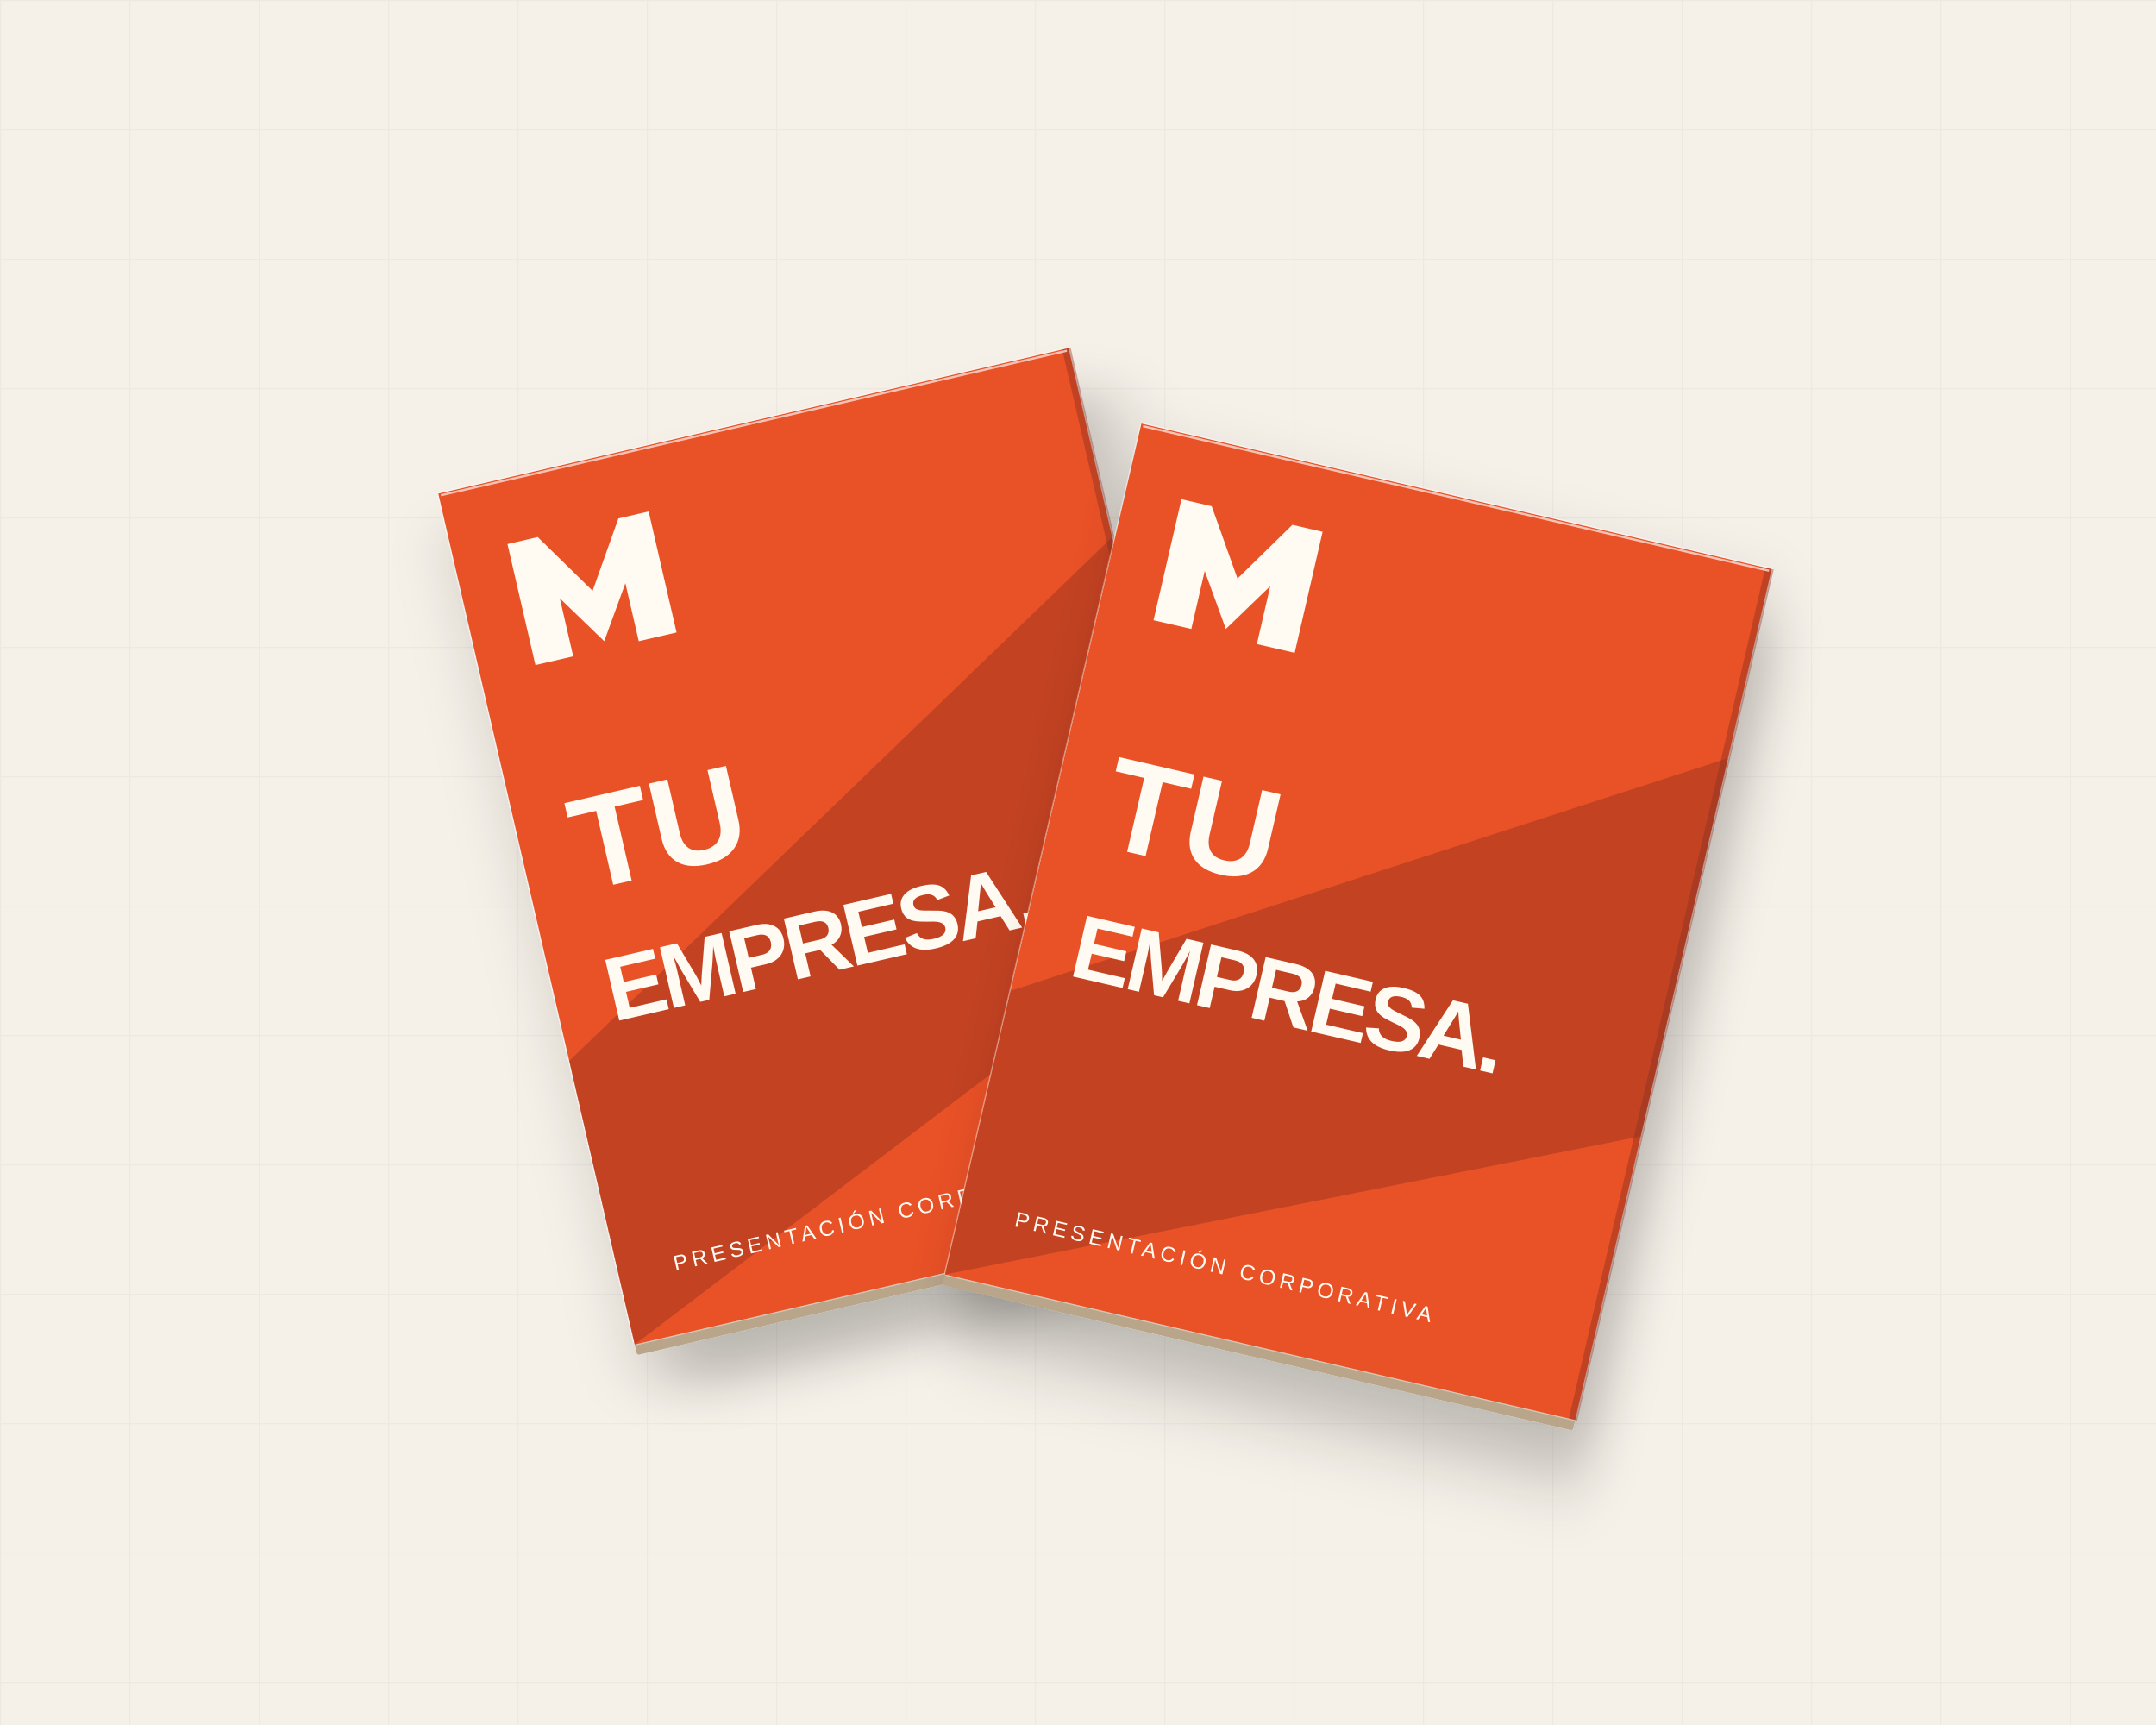
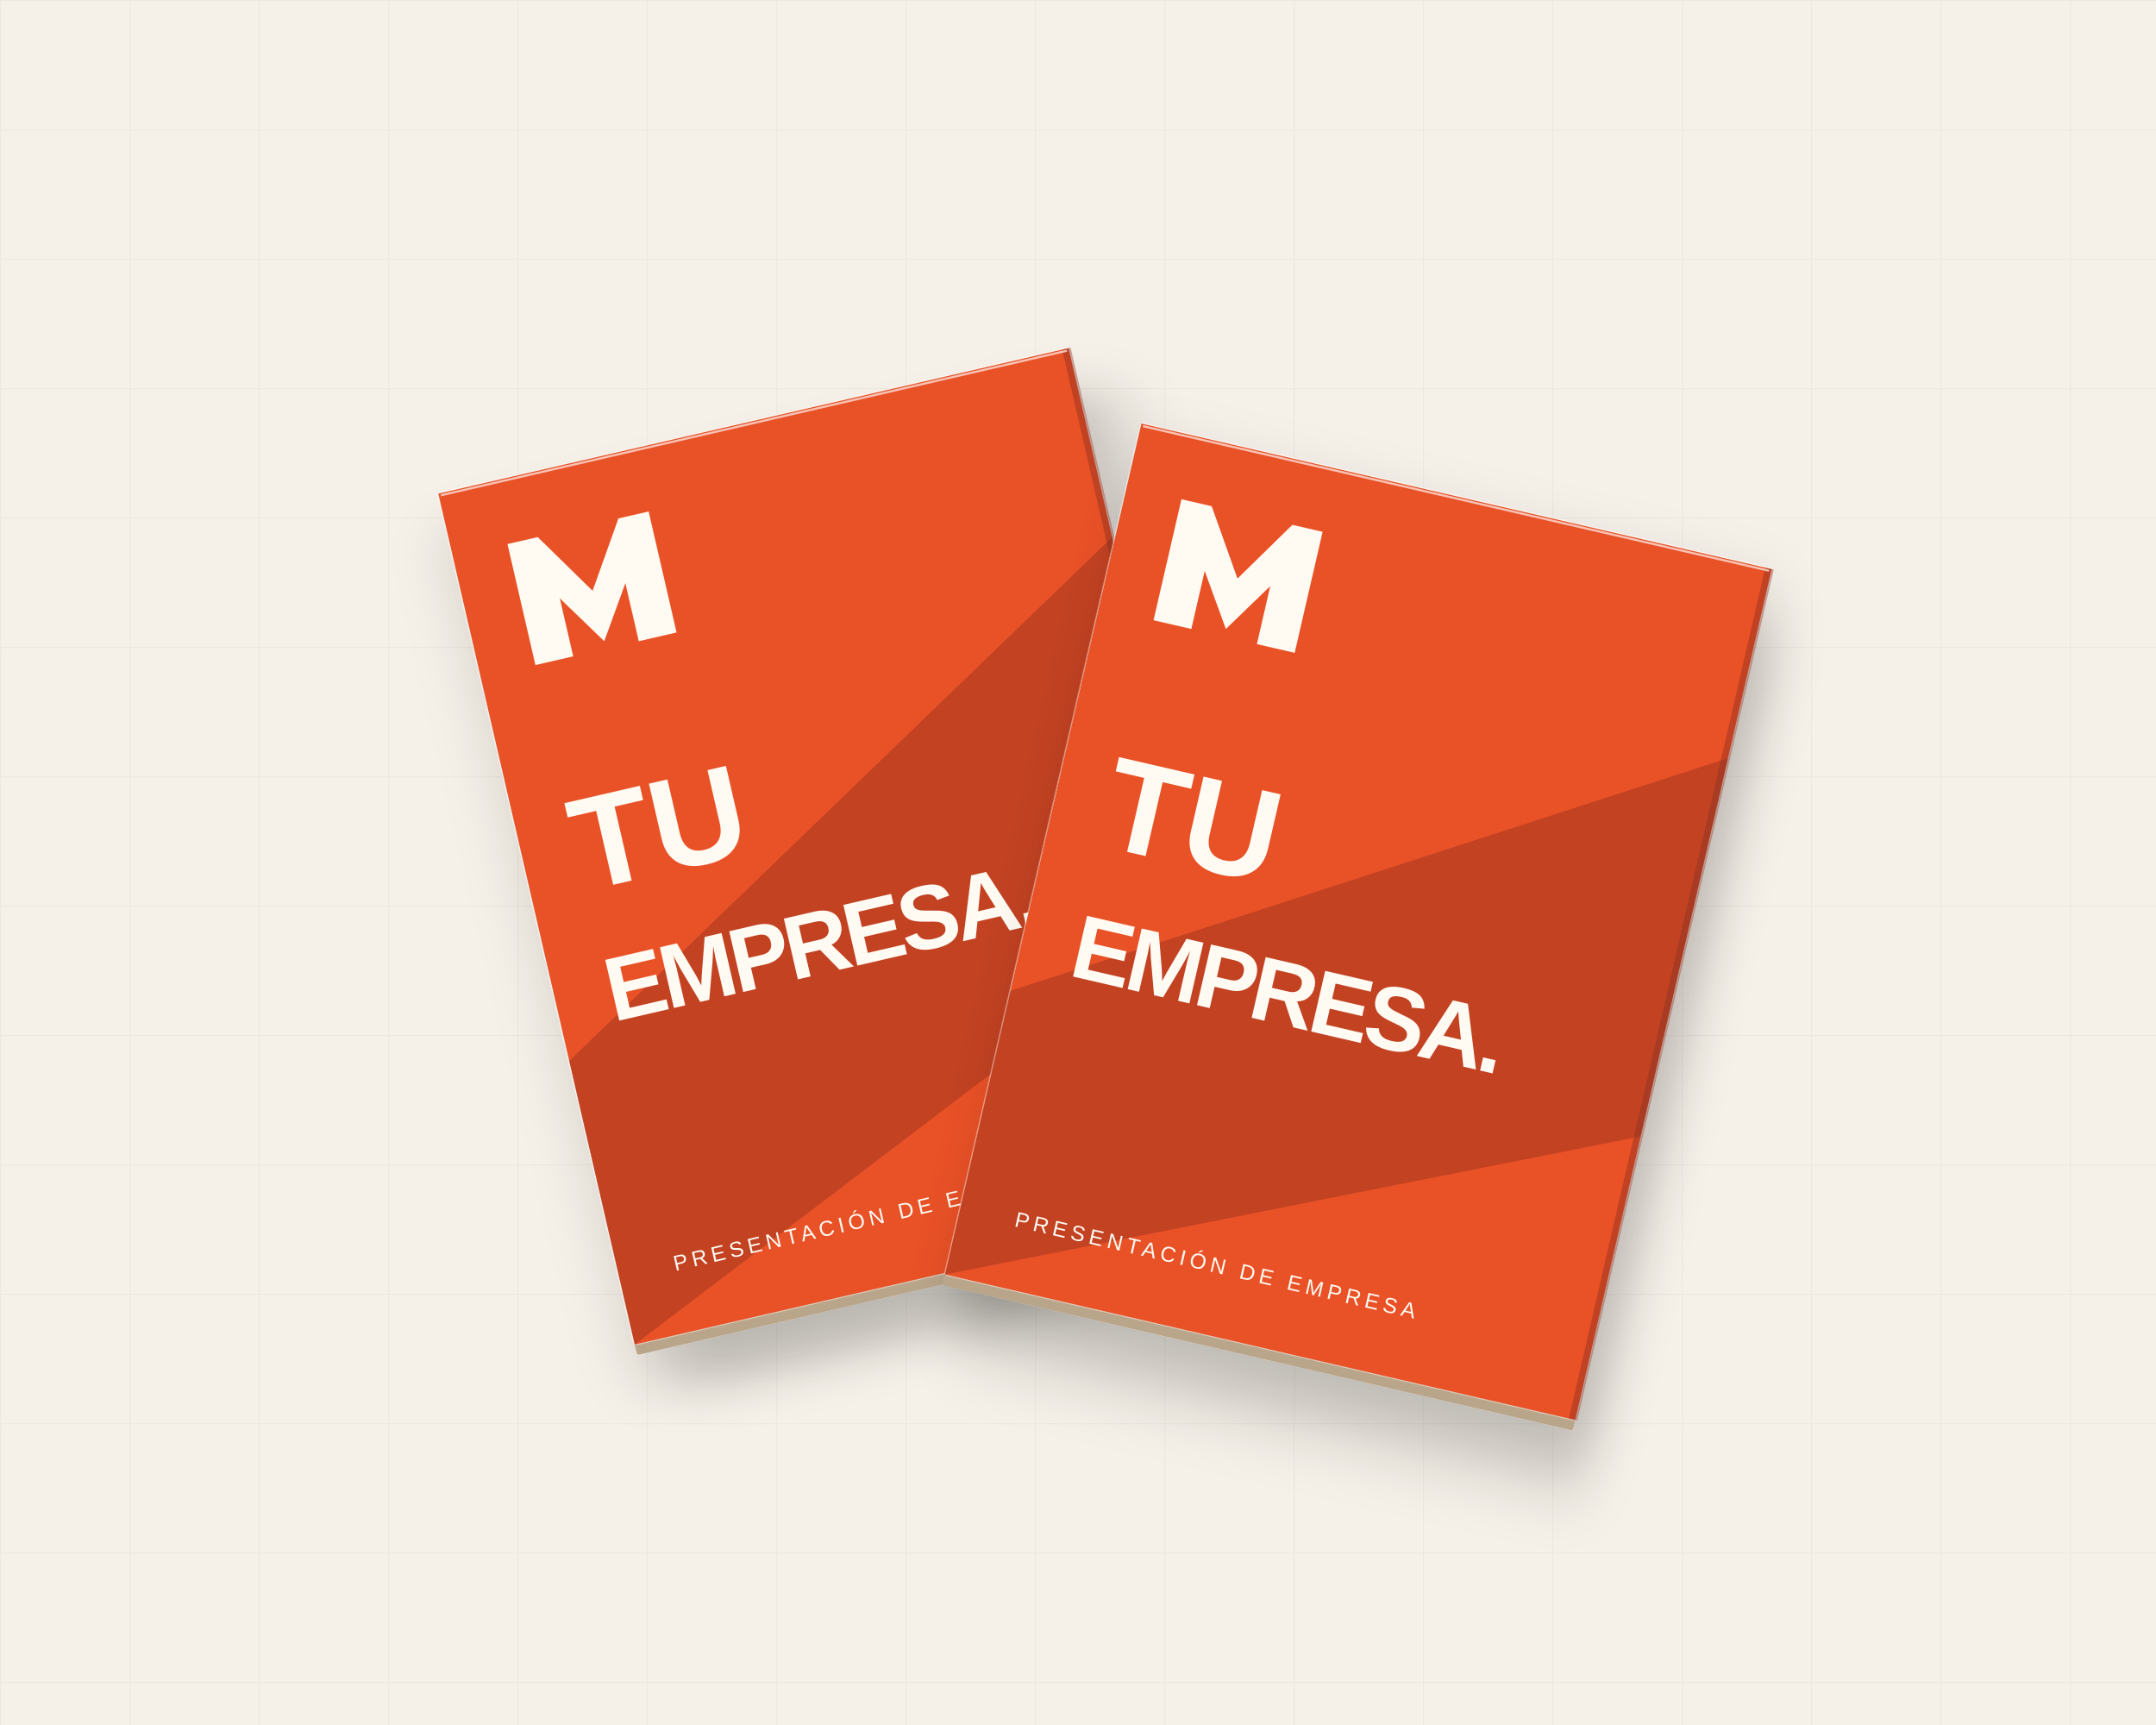
<svg xmlns="http://www.w3.org/2000/svg" viewBox="0 0 1000 800" fill="none" role="img">
  <defs>
    <linearGradient id="paper" x1="0" y1="0" x2="1" y2="1">
      <stop stop-color="#fffaf2" />
      <stop offset="1" stop-color="#dfd0b9" />
    </linearGradient>
    <linearGradient id="orange" x1="0" y1="0" x2="1" y2="1">
      <stop stop-color="#f7ba66" />
      <stop offset=".45" stop-color="#e95127" />
      <stop offset="1" stop-color="#832c20" />
    </linearGradient>
    <radialGradient id="floor">
      <stop stop-color="#dfd0b9" />
      <stop offset="1" stop-color="#f5f0e8" />
    </radialGradient>
    <filter id="shadow" x="-60%" y="-60%" width="220%" height="240%">
      <feDropShadow dx="9" dy="20" stdDeviation="15" flood-color="#191512" flood-opacity=".24" />
    </filter>
    <filter id="soft">
      <feGaussianBlur stdDeviation="16" />
    </filter>
    <pattern id="grid" width="60" height="60" patternUnits="userSpaceOnUse">
      <path d="M60 0H0v60" stroke="#191512" stroke-opacity=".035" />
    </pattern>
  </defs>
  <rect width="100%" height="100%" fill="#f5f0e8" />
  <rect width="100%" height="100%" fill="url(#grid)" />
  <g transform="translate(245 190) rotate(-13 150 202.5)" filter="url(#shadow)">
    <rect x="0" y="5" width="300" height="405" rx="1" fill="#b9a58a" />
    <rect width="300" height="405" rx="1" fill="url(#paper)" stroke="#ffffff" stroke-opacity=".4" />
    <path d="M0 0h300v405H0z" fill="#e95127" />
    <path d="M0 270 300 90v180L0 405Z" fill="#832c20" opacity=".38" />
    <g transform="translate(26 30) scale(1.2)" fill="#fffaf2">
      <path d="M0 48V0h12l16 25L44 0h12v48H41V25L28 45 15 25v23Z" />
    </g>
    <text x="24" y="195" font-family="Arial,Helvetica,sans-serif" font-size="61" fill="#fffaf2" font-weight="900">TU</text>
    <text x="24" y="257" font-family="Arial,Helvetica,sans-serif" font-size="42" fill="#fffaf2" font-weight="900" letter-spacing="-2">EMPRESA.</text>
-     <text x="26" y="376" font-family="Arial,Helvetica,sans-serif" font-size="10" fill="#fffaf2" letter-spacing="2">PRESENTACIÓN CORPORATIVA</text>
+     <text x="26" y="376" font-family="Arial,Helvetica,sans-serif" font-size="10" fill="#fffaf2" letter-spacing="2">PRESENTACIÓN DE EMPRESA</text>
    <path d="M299 0v405" stroke="#832c20" stroke-width="4" opacity=".4" />
    <path d="M1 1H299" stroke="#fff" stroke-opacity=".65" />
  </g>
  <g transform="translate(480 225) rotate(13 150 202.5)" filter="url(#shadow)">
    <rect x="0" y="5" width="300" height="405" rx="1" fill="#b9a58a" />
    <rect width="300" height="405" rx="1" fill="url(#paper)" stroke="#ffffff" stroke-opacity=".4" />
    <path d="M0 0h300v405H0z" fill="#e95127" />
    <path d="M0 270 300 90v180L0 405Z" fill="#832c20" opacity=".38" />
    <g transform="translate(26 30) scale(1.2)" fill="#fffaf2">
      <path d="M0 48V0h12l16 25L44 0h12v48H41V25L28 45 15 25v23Z" />
    </g>
    <text x="24" y="195" font-family="Arial,Helvetica,sans-serif" font-size="61" fill="#fffaf2" font-weight="900">TU</text>
    <text x="24" y="257" font-family="Arial,Helvetica,sans-serif" font-size="42" fill="#fffaf2" font-weight="900" letter-spacing="-2">EMPRESA.</text>
-     <text x="26" y="376" font-family="Arial,Helvetica,sans-serif" font-size="10" fill="#fffaf2" letter-spacing="2">PRESENTACIÓN CORPORATIVA</text>
+     <text x="26" y="376" font-family="Arial,Helvetica,sans-serif" font-size="10" fill="#fffaf2" letter-spacing="2">PRESENTACIÓN DE EMPRESA</text>
    <path d="M299 0v405" stroke="#832c20" stroke-width="4" opacity=".4" />
    <path d="M1 1H299" stroke="#fff" stroke-opacity=".65" />
  </g>
</svg>
